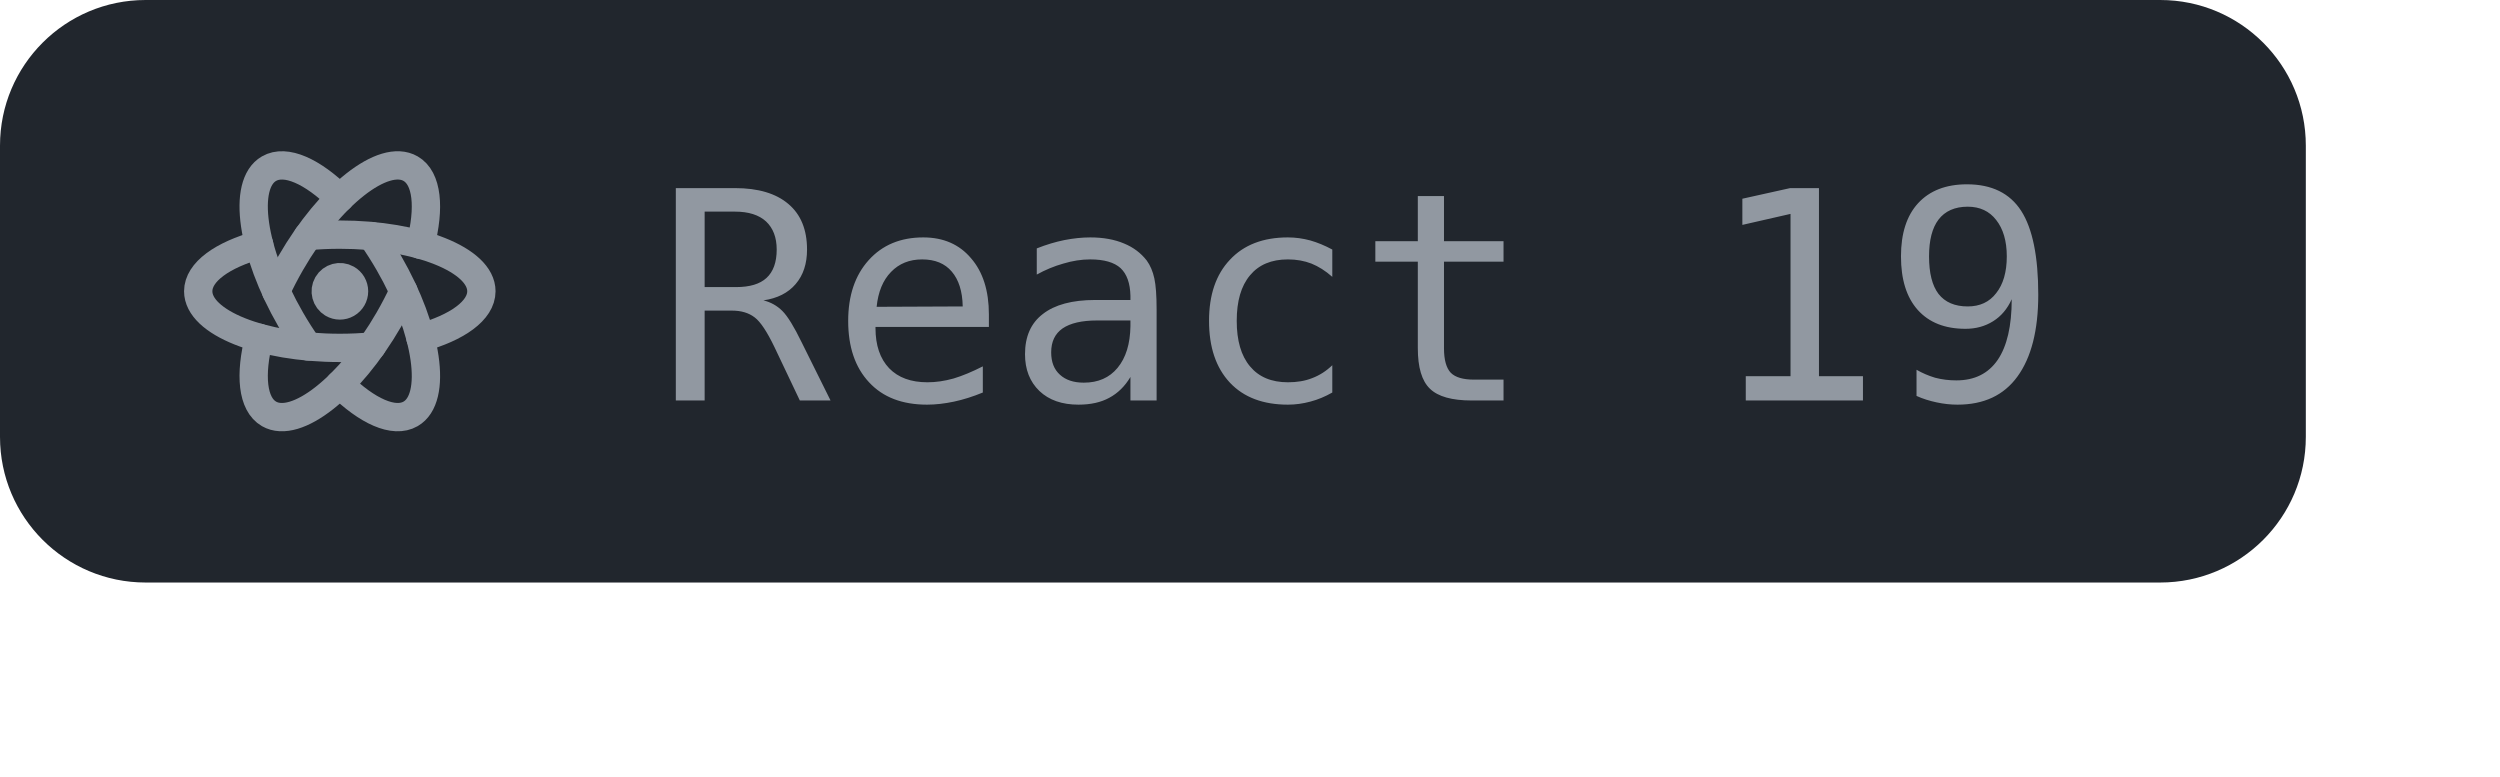
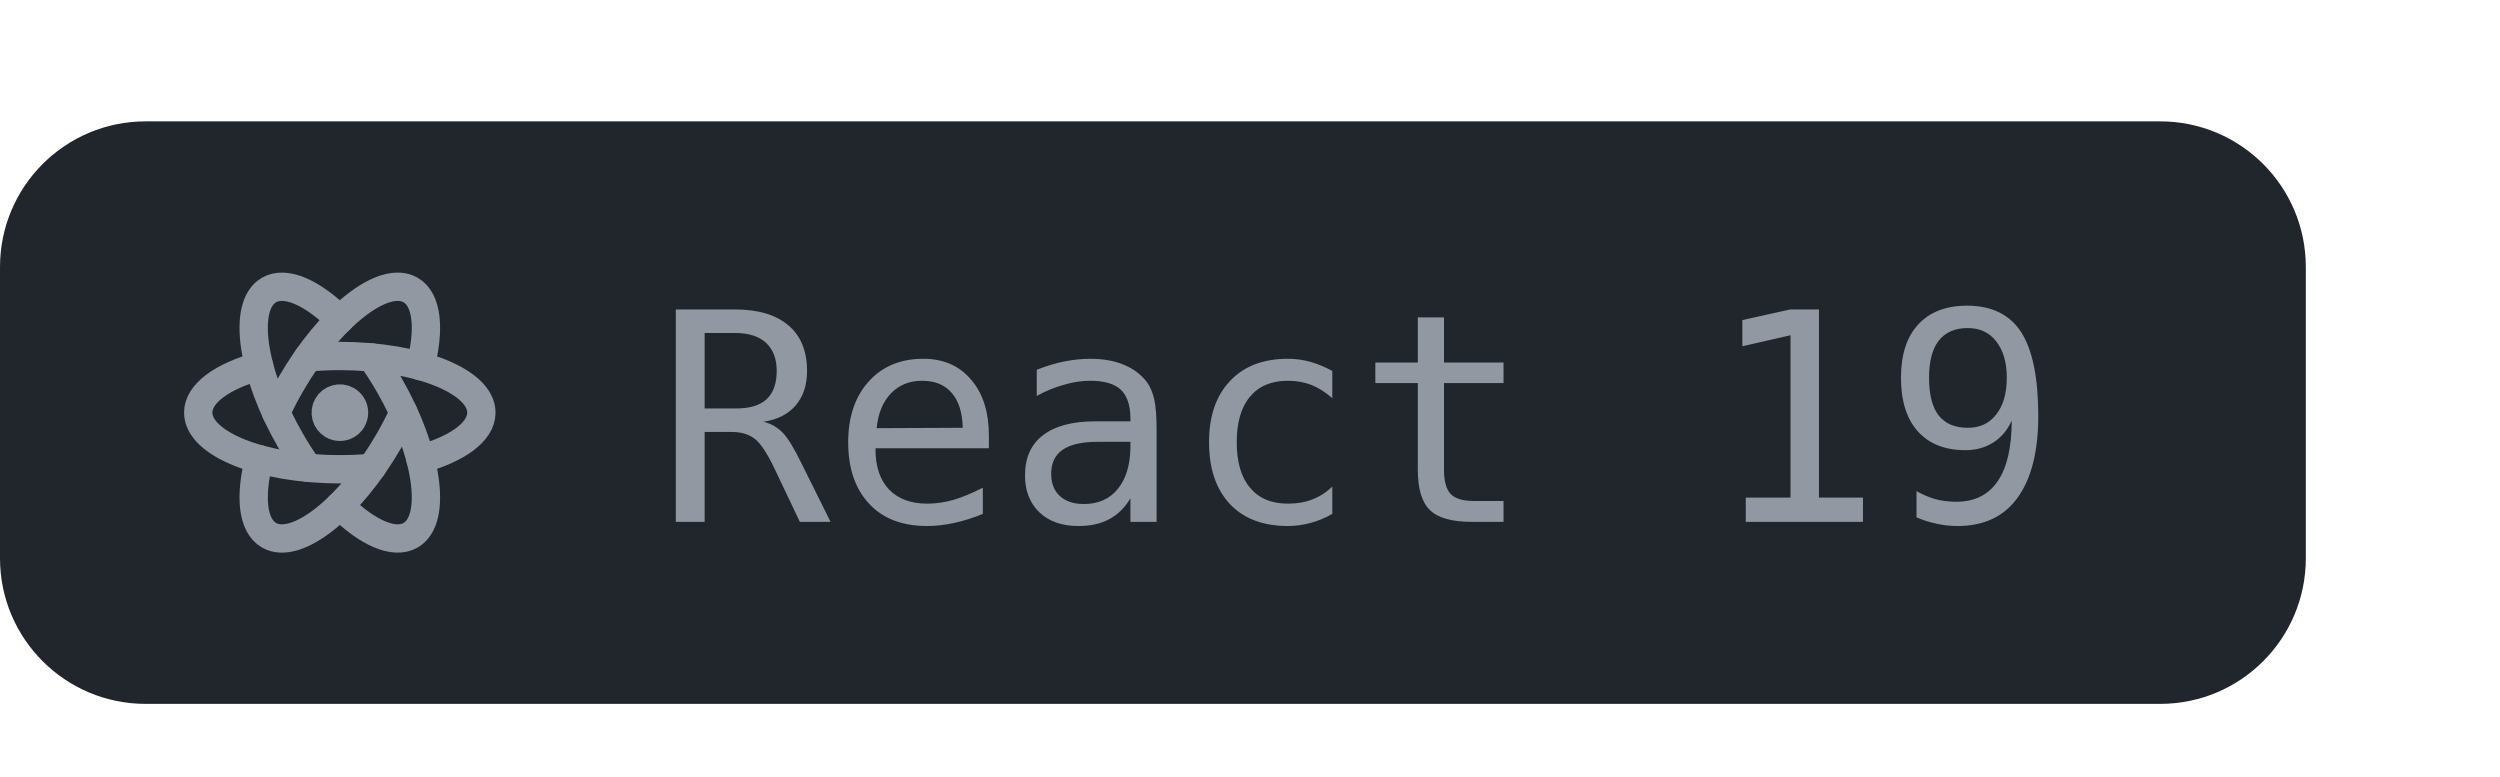
<svg xmlns="http://www.w3.org/2000/svg" width="103" height="32" viewBox="0 0 103 32">
-   <rect width="95" height="24" rx="6" fill="#21262d" />
-   <g transform="translate(7 5) scale(0.5833333)" fill="none" stroke="#9198a1" stroke-width="2" stroke-linecap="round" stroke-linejoin="round">
+   <rect y="5" width="95" height="24" rx="6" fill="#21262d" />
+   <g transform="translate(7 10) scale(0.5833333)" fill="none" stroke="#9198a1" stroke-width="2" stroke-linecap="round" stroke-linejoin="round">
    <path d="M6.306 8.711c-2.602 .723 -4.306 1.926 -4.306 3.289c0 2.21 4.477 4 10 4c.773 0 1.526 -.035 2.248 -.102" />
    <path d="M17.692 15.289c2.603 -.722 4.308 -1.926 4.308 -3.289c0 -2.21 -4.477 -4 -10 -4c-.773 0 -1.526 .035 -2.25 .102" />
    <path d="M6.305 15.287c-.676 2.615 -.485 4.693 .695 5.373c1.913 1.105 5.703 -1.877 8.464 -6.66c.387 -.67 .733 -1.339 1.036 -2" />
    <path d="M17.694 8.716c.677 -2.616 .487 -4.696 -.694 -5.376c-1.913 -1.105 -5.703 1.877 -8.464 6.66c-.387 .67 -.733 1.34 -1.037 2" />
    <path d="M12 5.424c-1.925 -1.892 -3.82 -2.766 -5 -2.084c-1.913 1.104 -1.226 5.877 1.536 10.66c.386 .67 .793 1.304 1.212 1.896" />
    <path d="M12 18.574c1.926 1.893 3.821 2.768 5 2.086c1.913 -1.104 1.226 -5.877 -1.536 -10.66c-.375 -.65 -.78 -1.283 -1.212 -1.897" />
    <path d="M11.5 12.866a1 1 0 1 0 1 -1.732a1 1 0 0 0 -1 1.732" />
  </g>
-   <text x="27" y="16.5" style="font:400 12px ui-monospace, SFMono-Regular, 'SF Mono', Menlo, Consolas, monospace" fill="#9198a1">React 19</text>
+   <text x="27" y="21.5" style="font:400 12px ui-monospace, SFMono-Regular, 'SF Mono', Menlo, Consolas, monospace" fill="#9198a1">React 19</text>
</svg>
